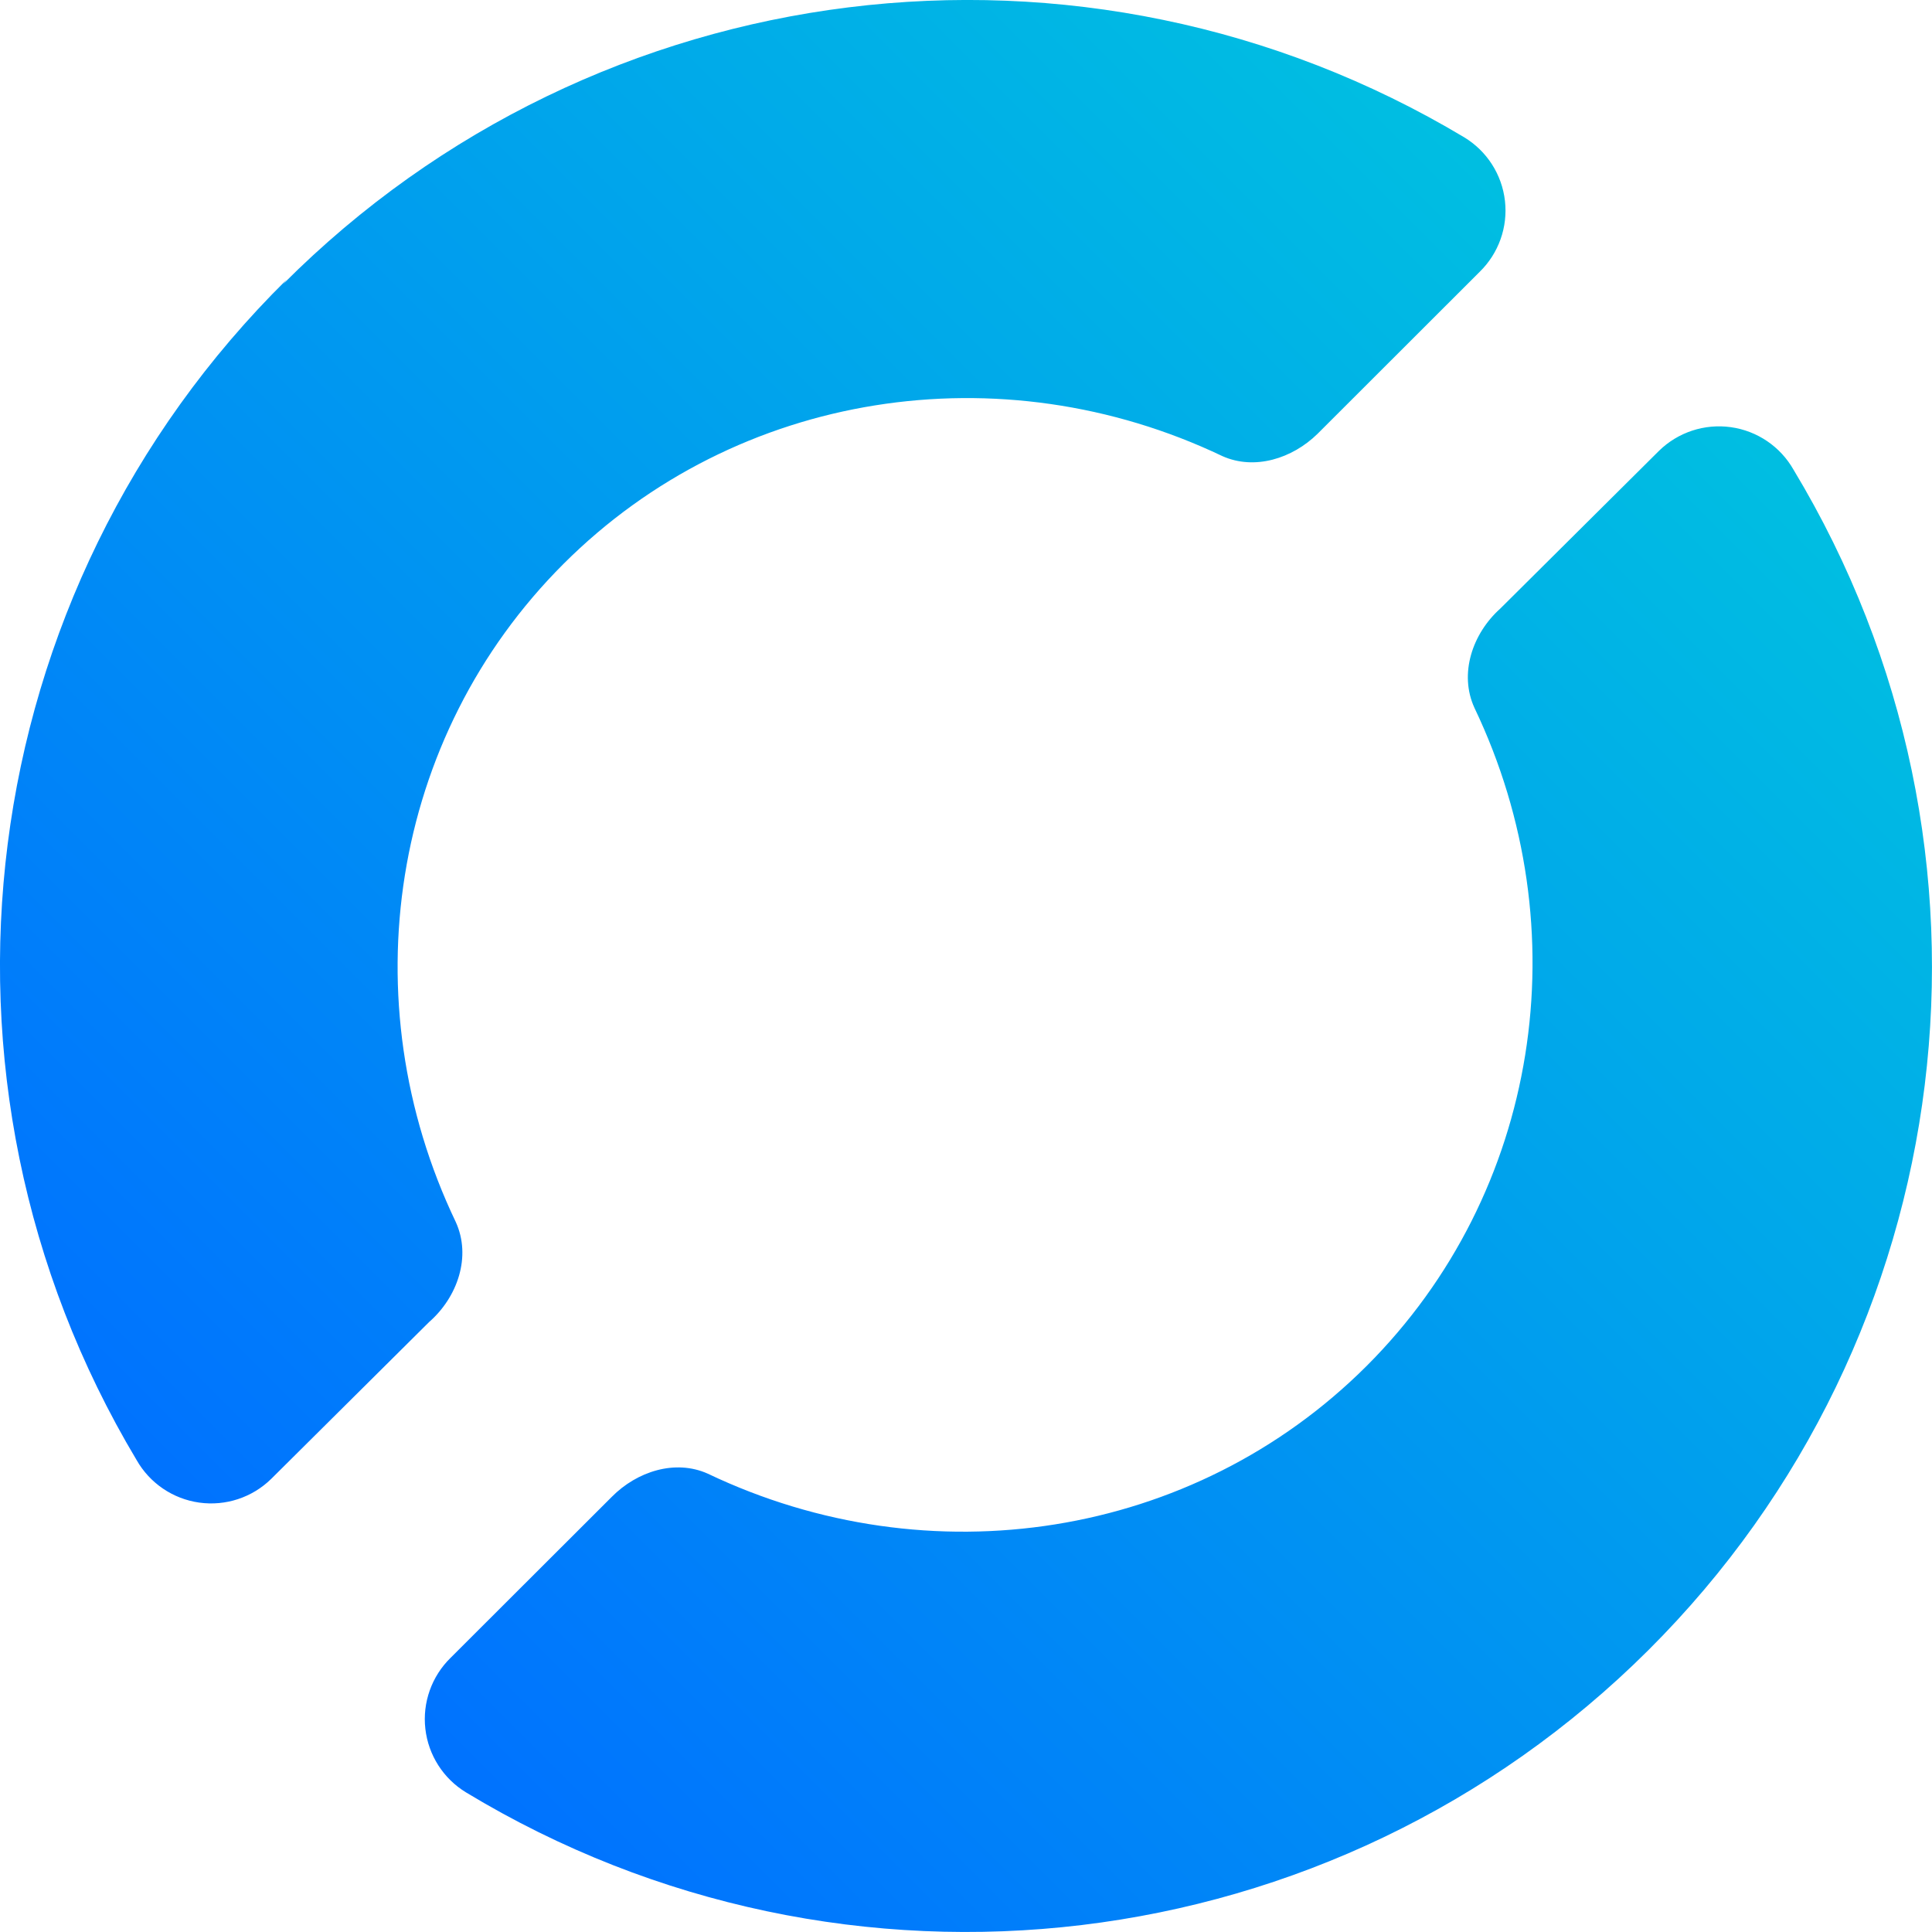
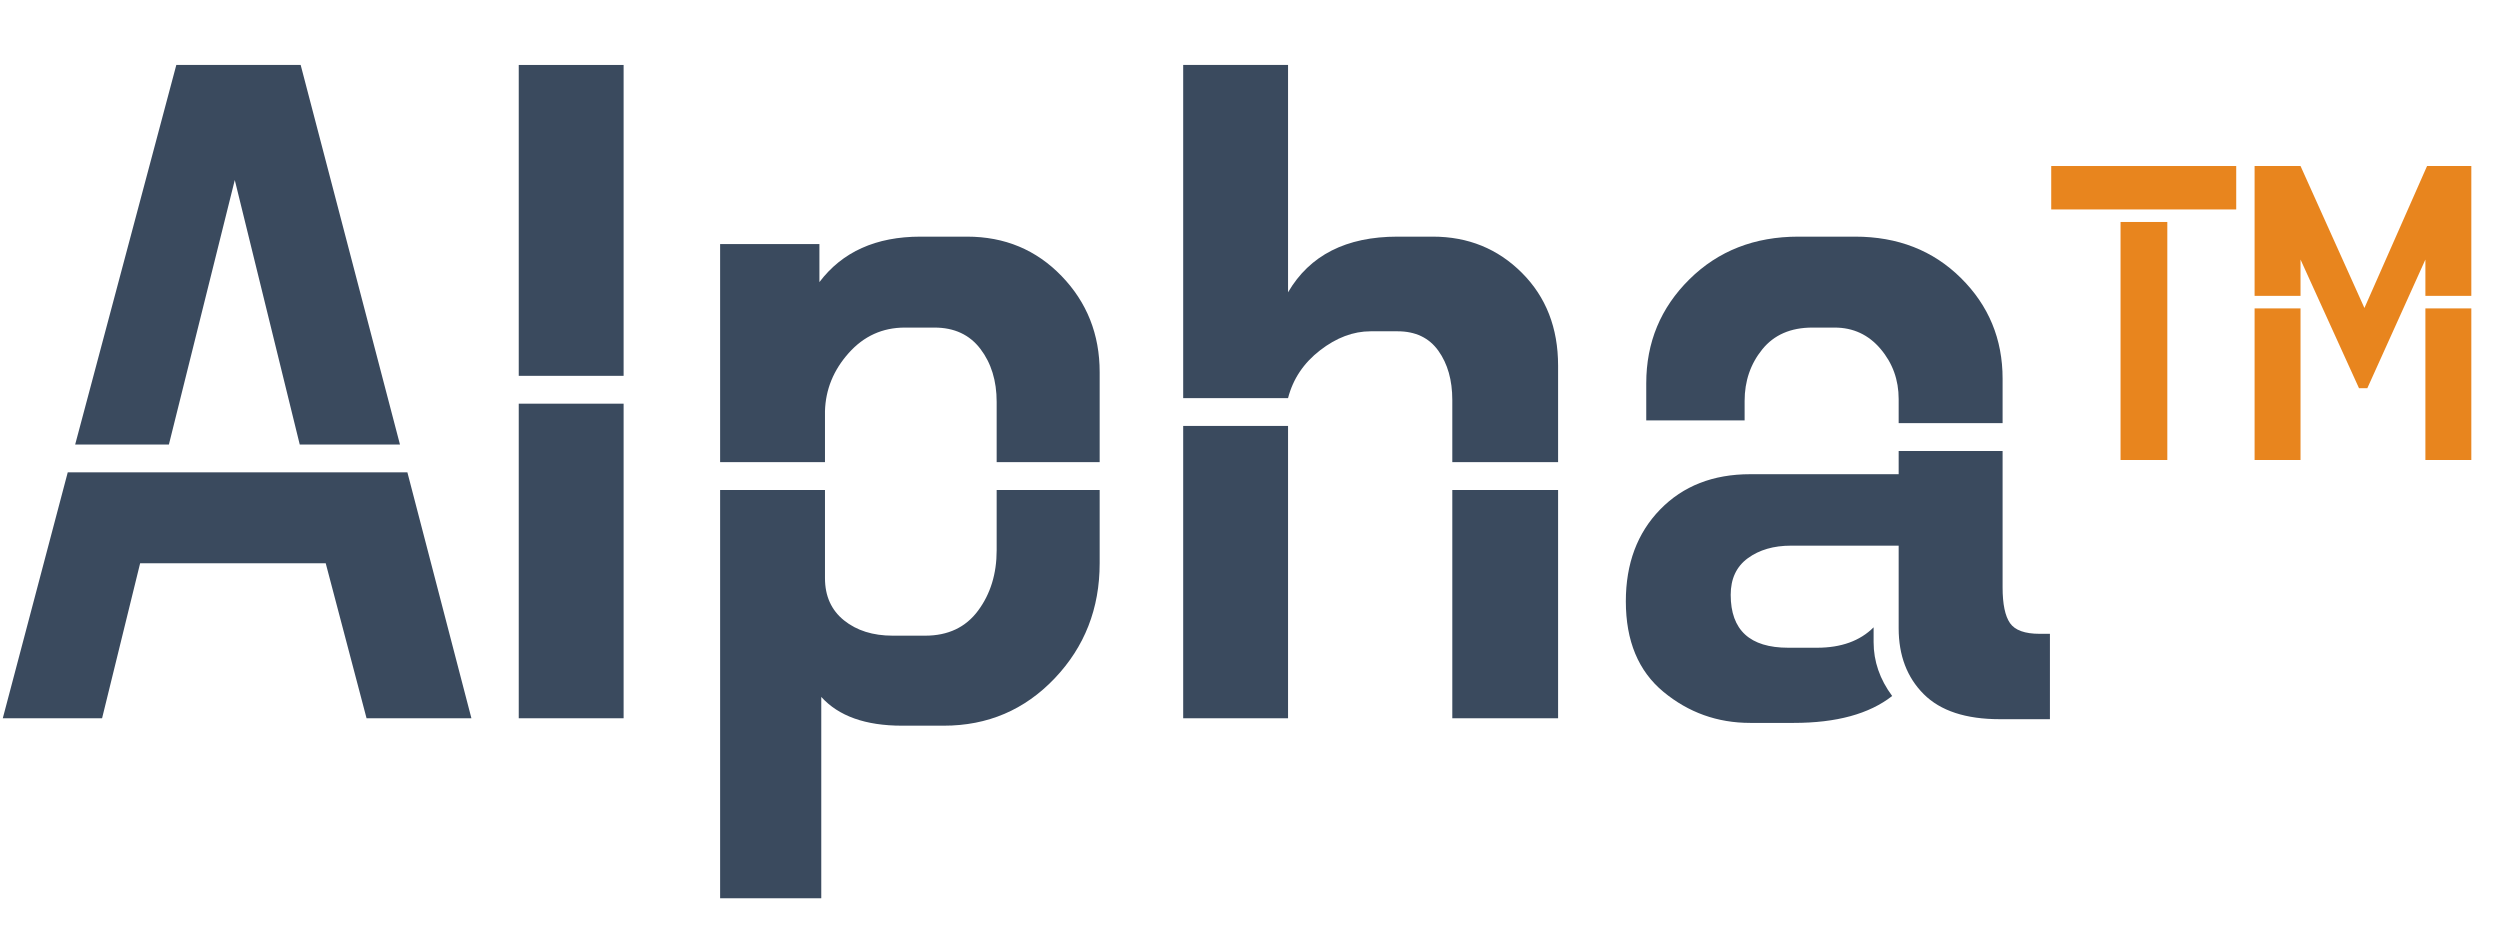
- <svg xmlns="http://www.w3.org/2000/svg" xmlns:xlink="http://www.w3.org/1999/xlink" xml:space="preserve" width="26" height="26" style="isolation:isolate" viewBox="66.993 897.484 26 26">
-   <defs>
-     <linearGradient xlink:href="#a" id="b" x1=".148" x2=".845" y1=".851" y2=".154" gradientTransform="matrix(26.00048 0 0 25.99935 66.993 897.485)" gradientUnits="userSpaceOnUse" />
-   </defs>
-   <linearGradient id="a" x1=".148" x2=".845" y1=".851" y2=".154" gradientTransform="matrix(26.301 0 0 26.331 90.674 911.757)" gradientUnits="userSpaceOnUse">
-     <stop offset="0" stop-color="#004ba6" style="stop-color:#0071ff;stop-opacity:1" />
-     <stop offset="1" stop-color="#00bfe1" style="stop-color:#00bfe1;stop-opacity:1" />
-   </linearGradient>
-   <path fill="url(#a)" d="m89.318 903.552-2.135 2.122c-.376.337-.558.879-.347 1.337 1.422 2.976.882 6.524-1.452 8.856-2.335 2.331-5.887 2.87-8.866 1.449-.439-.197-.954-.03-1.292.312l-2.17 2.167a1.154 1.154 0 0 0 .208 1.81 13.005 13.005 0 0 0 15.91-1.912 12.97 12.97 0 0 0 1.956-15.887 1.154 1.154 0 0 0-1.812-.254zm-18.467-2.305a12.969 12.969 0 0 0-2.02 15.885 1.154 1.154 0 0 0 1.812.254l2.124-2.11c.385-.336.572-.884.359-1.348-1.423-2.976-.884-6.524 1.451-8.856 2.334-2.332 5.887-2.871 8.866-1.45.434.194.942.033 1.281-.3l2.182-2.18a1.152 1.152 0 0 0-.208-1.81 13.009 13.009 0 0 0-15.893 1.973z" style="fill:url(#b);stroke-width:.988" />
+ <svg xmlns="http://www.w3.org/2000/svg" viewBox="0 0 2694 1000" width="2694" height="1000">
+   <g transform="translate(10, 774) scale(1, -1)" fill="#3a4a5e">
+     <path d="M421 295H313L243 580L172 295H71L180 704H314ZM63 265H429L498 0H385L341 167H141L100 0H-7Z" transform="translate(0, 0)" />
+     <path d="M160 369H47V704H160ZM47 339H160V0H47Z" transform="translate(502, 0)" />
+     <path d="M47 246H160V151Q160 122 180.5 105.5Q201 89 233 89H268Q305 89 325.0 116.0Q345 143 345 181V246H456V167Q456 94 407.5 43.0Q359 -8 288 -8H243Q184 -8 156 23V-194H47ZM160 276H47V511H154V470Q191 519 263 519H313Q374 519 415.0 476.5Q456 434 456 373V276H345V341Q345 375 327.5 398.0Q310 421 278 421H246Q210 421 185.5 393.5Q161 366 160 331Z" transform="translate(719, 0)" />
+     <path d="M451 276H337V343Q337 375 322.0 396.0Q307 417 278 417H249Q221 417 194.5 396.5Q168 376 160 345H47V704H160V459Q195 519 278 519H316Q373 519 412.0 480.0Q451 441 451 380ZM47 315H160V0H47ZM337 246H451V0H337Z" transform="translate(1218, 0)" />
+     <path d="M313 288H425V141Q425 114 433.0 102.5Q441 91 465 91H476V-1H422Q367 -1 340.0 26.0Q313 53 313 97V186H197Q169 186 150.5 172.5Q132 159 132 133Q132 76 194 76H225Q264 76 286 98V82Q286 51 306 24Q269 -5 200 -5H153Q100 -5 59.5 28.5Q19 62 19 126Q19 187 56.0 225.0Q93 263 153 263H313ZM425 318H313V344Q313 375 293.5 398.0Q274 421 244 421H220Q185 421 166.0 397.5Q147 374 147 342V321H41V361Q41 427 87.5 473.0Q134 519 205 519H266Q335 519 380.0 474.5Q425 430 425 366Z" transform="translate(1723, 0)" />
+   </g>
+   <g transform="translate(2214, 495.7) scale(0.45, -0.45)" fill="#e8851e">
+     <path d="M435 600H-8V704H435ZM158 570H270V0H158Z" transform="translate(0, 0)" />
+     <path d="M456 363H566V0H456ZM47 363H157V0H47ZM157 393H47V704H157L310 364L460 704H566V393H456V480L317 172H297L157 480Z" transform="translate(432, 0)" />
+   </g>
</svg>
